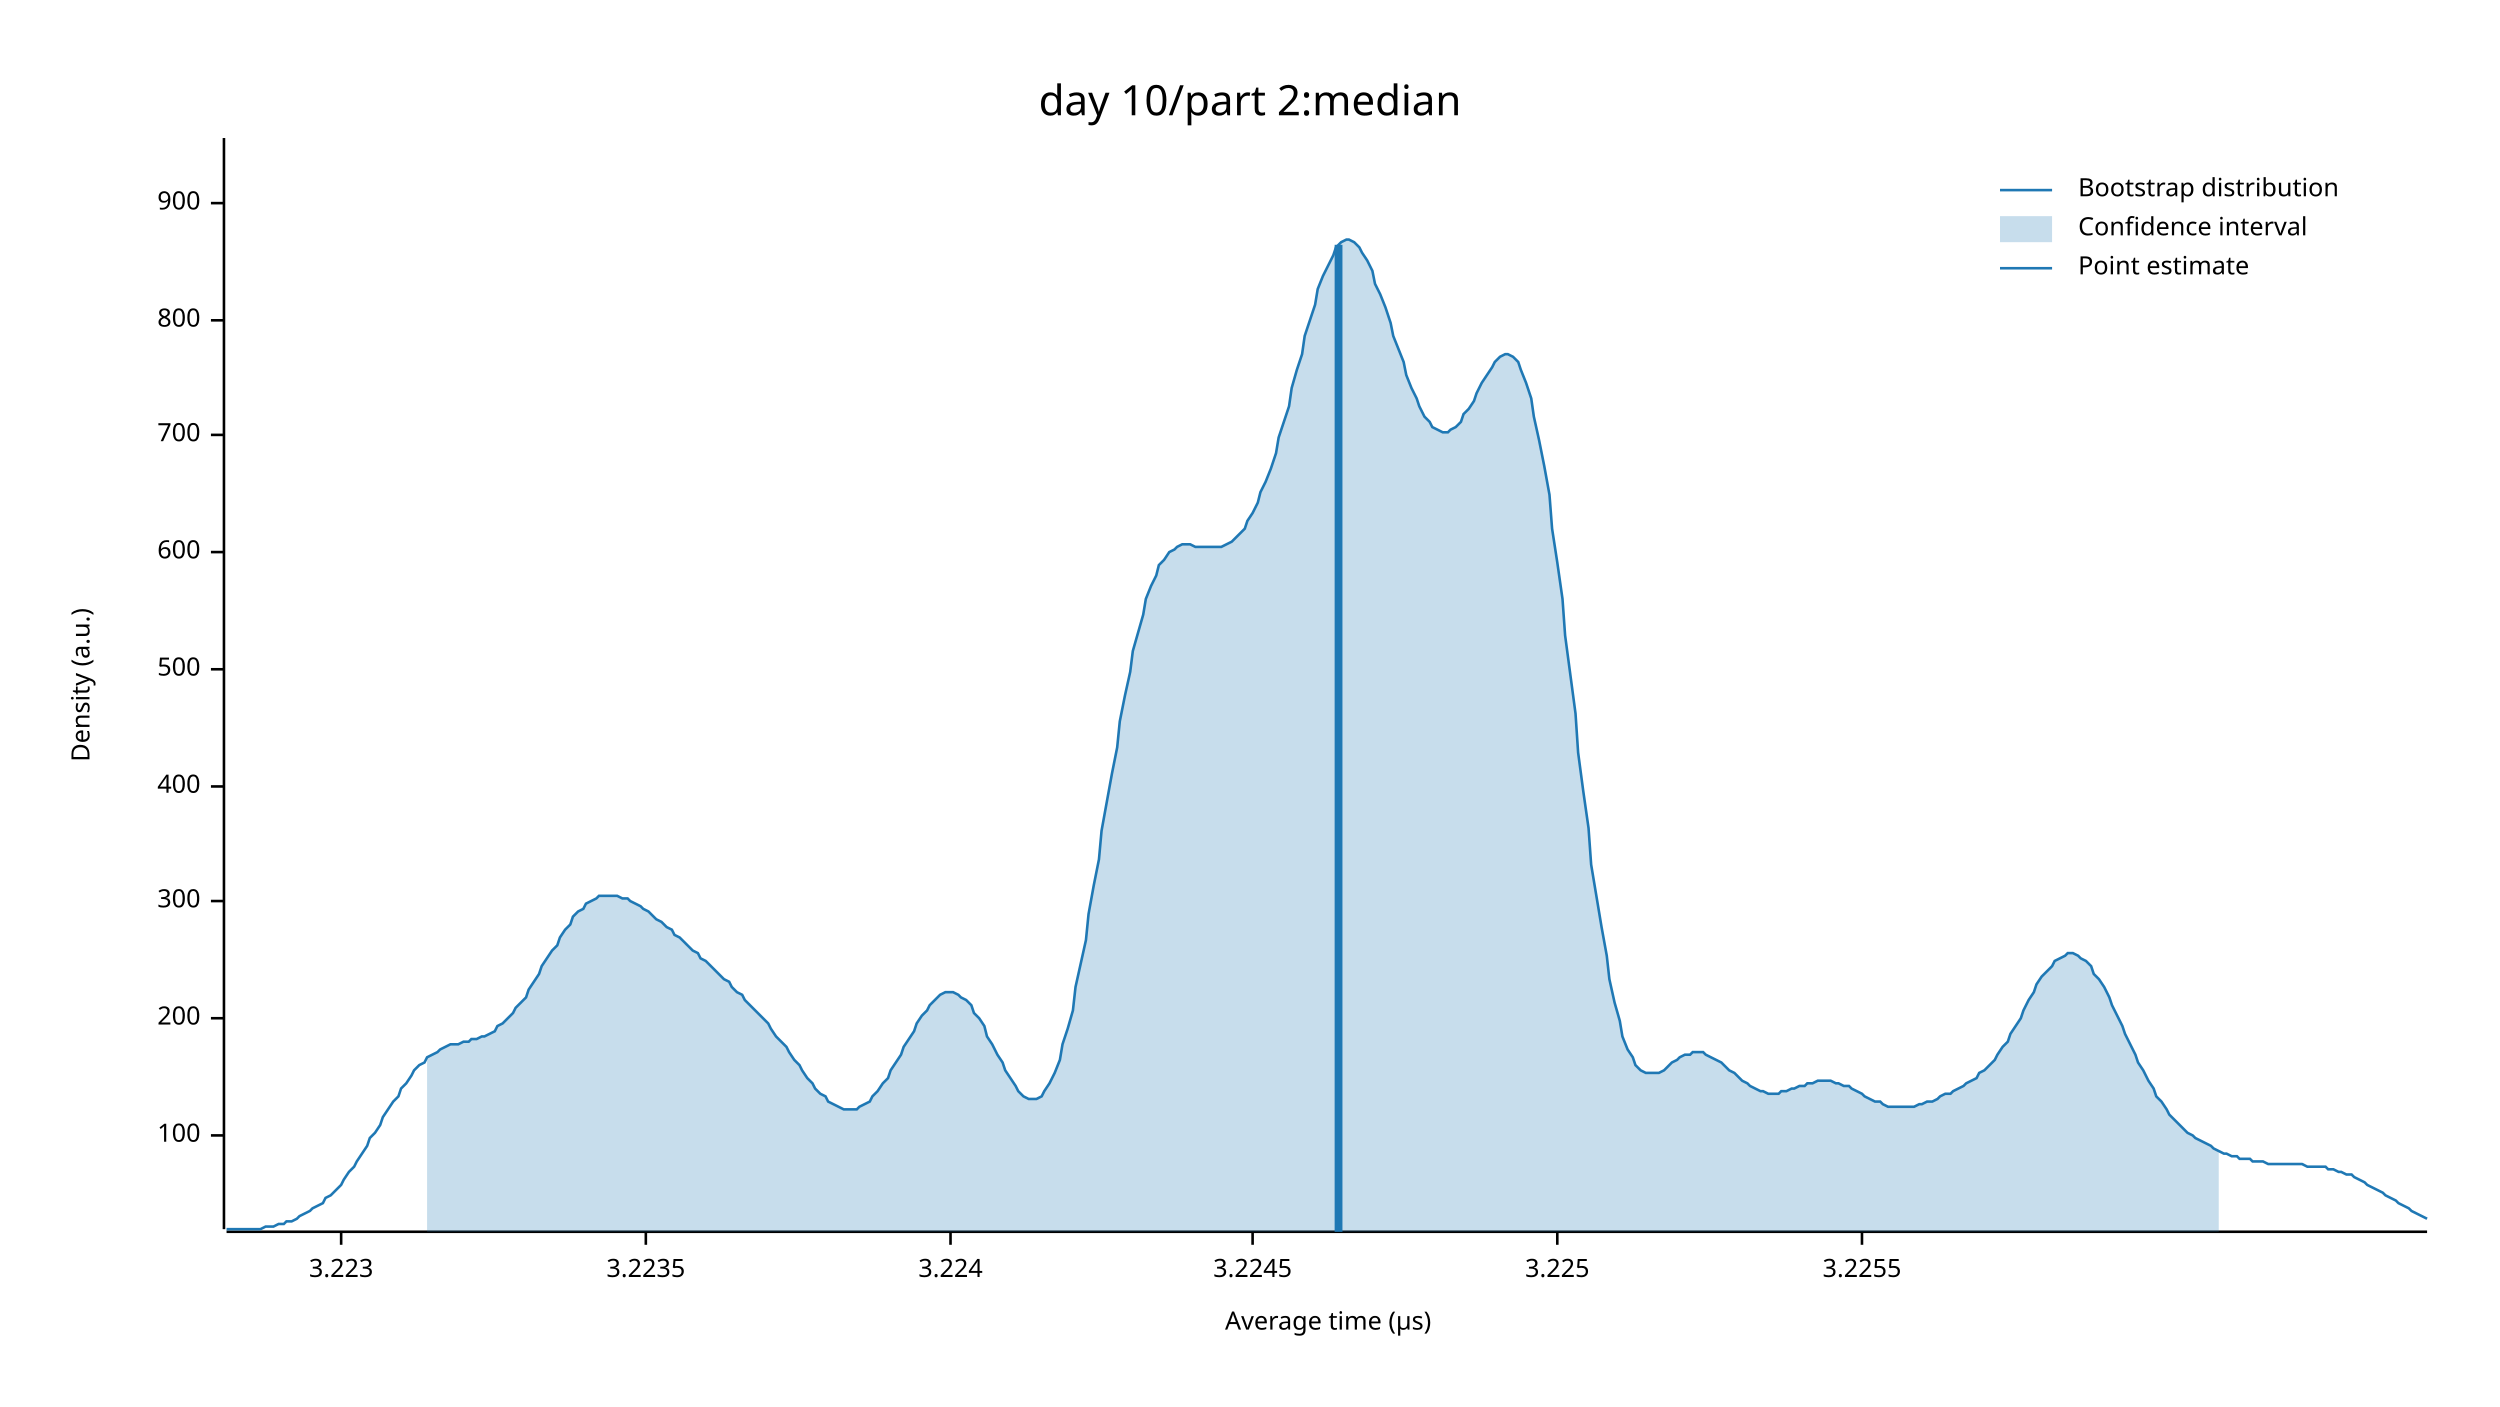
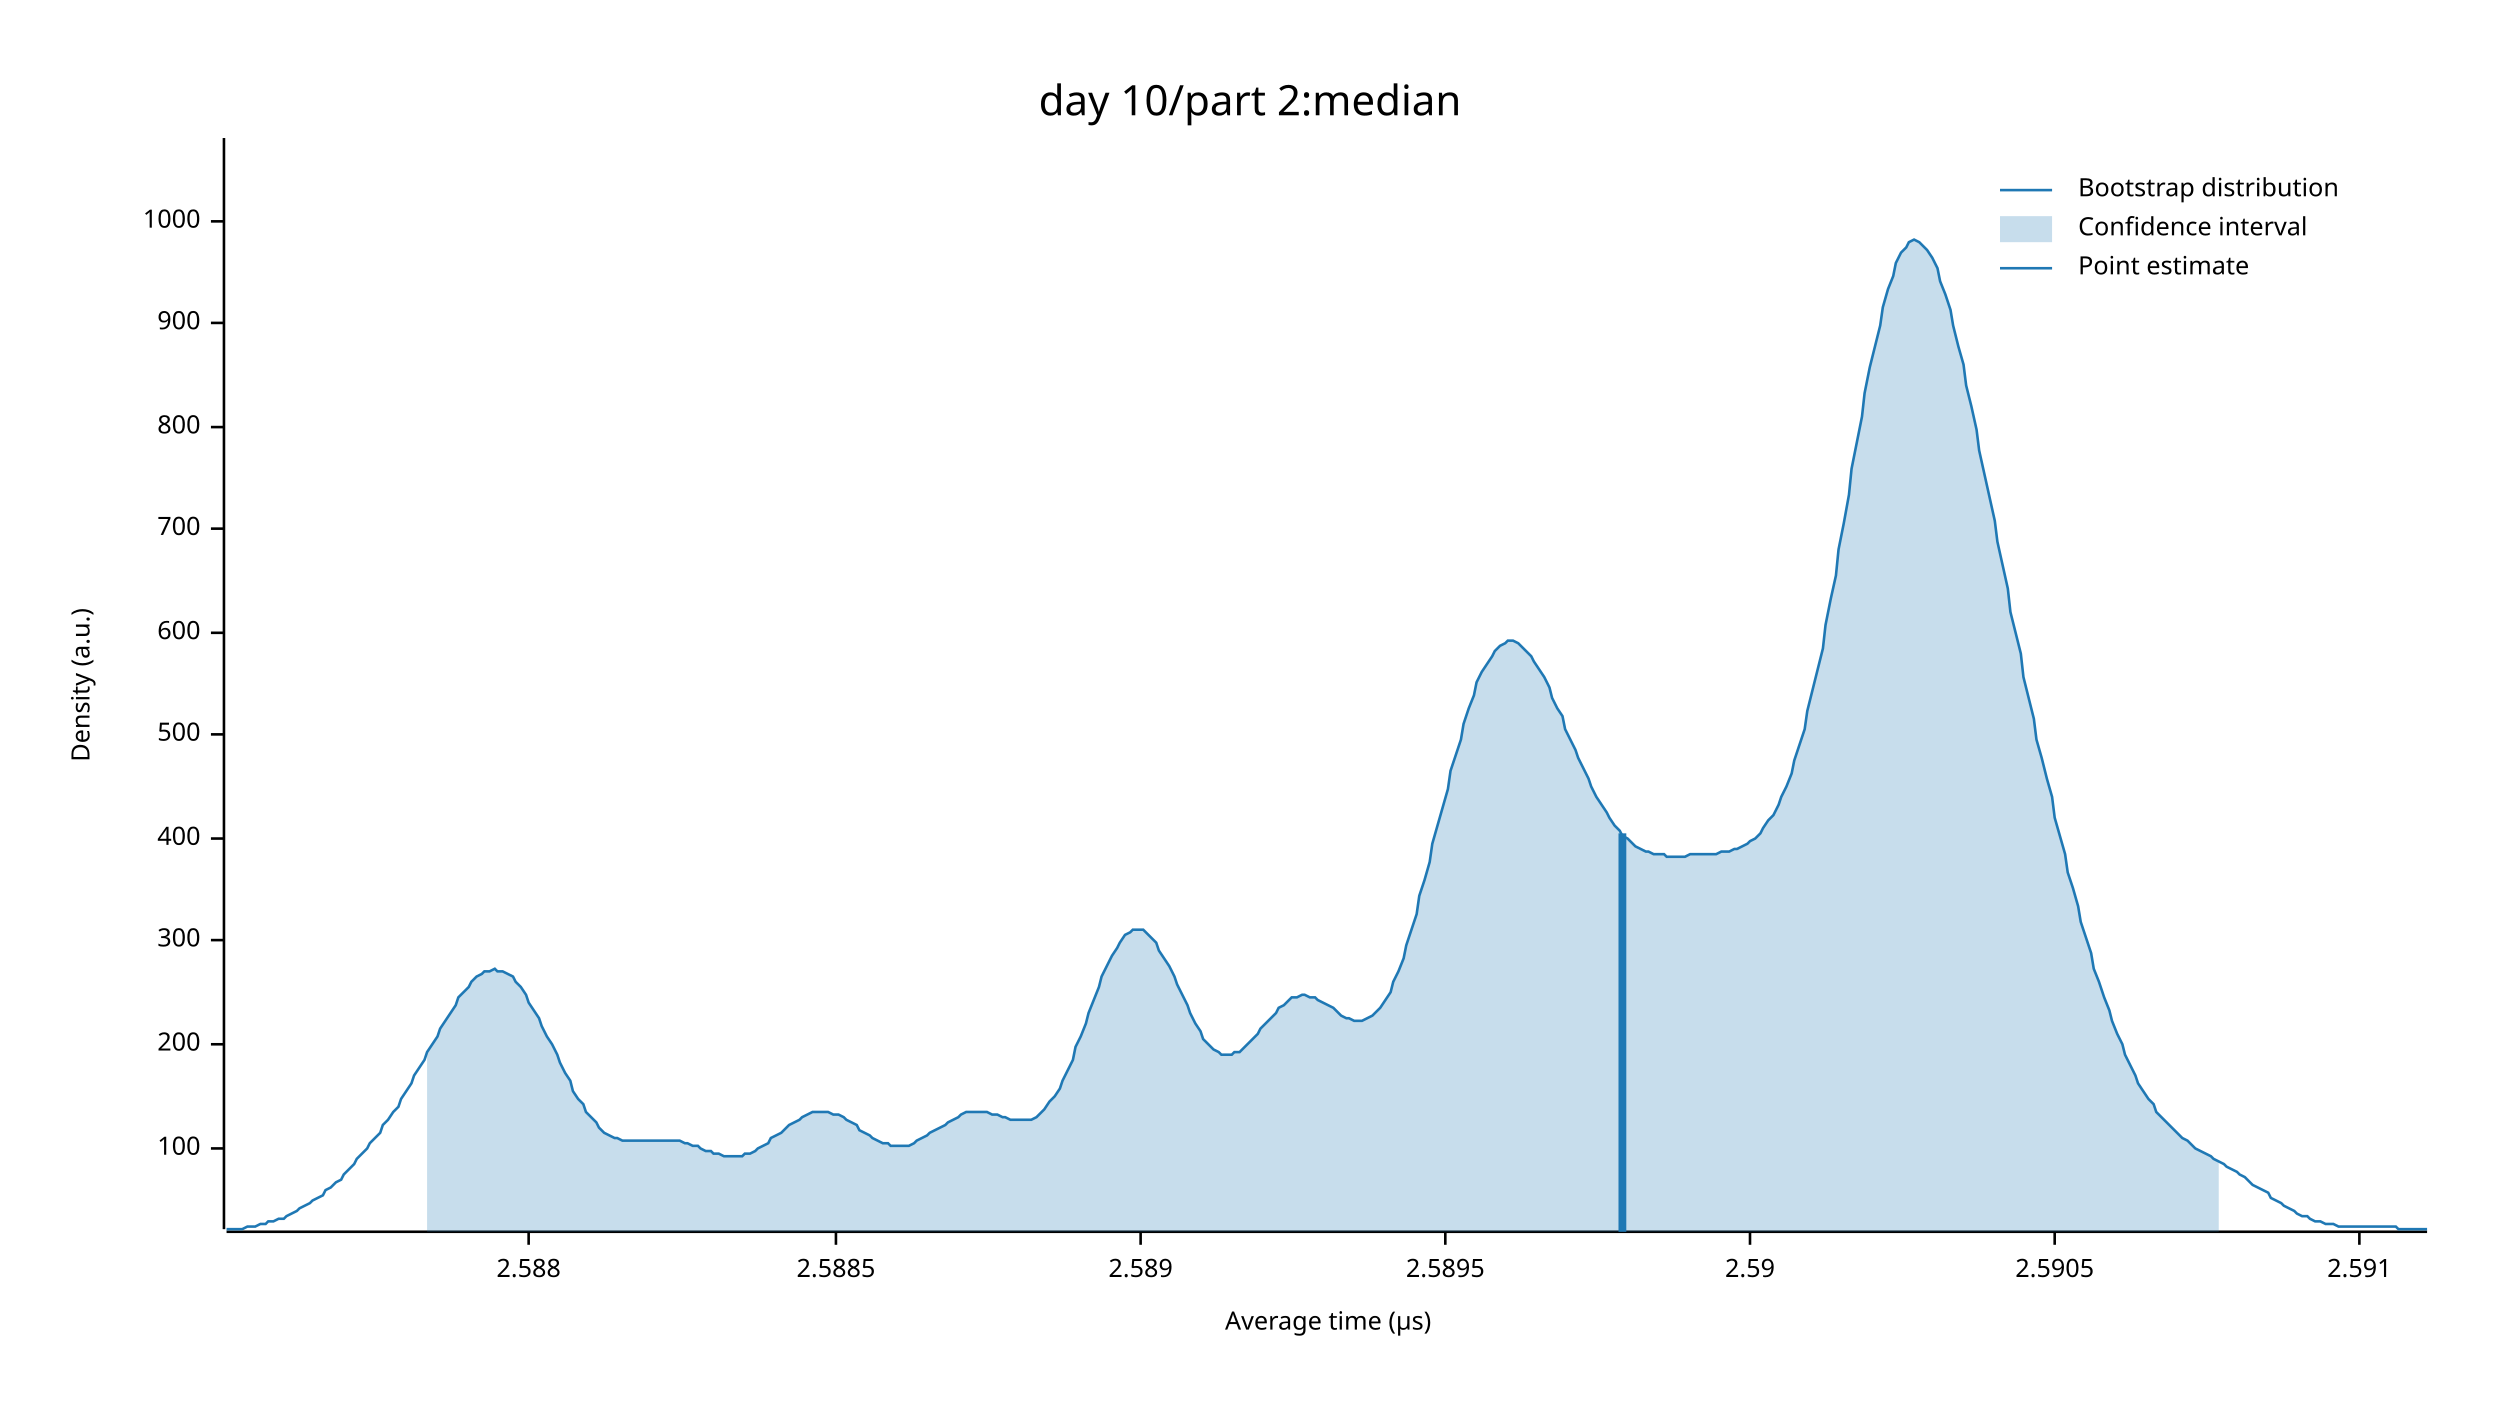
<svg xmlns="http://www.w3.org/2000/svg" width="960" height="540" viewBox="0 0 960 540">
  <text x="480" y="32" dy="0.76em" text-anchor="middle" font-family="sans-serif" font-size="16.129" opacity="1" fill="#000000">
day 10/part 2:median
</text>
  <text x="27" y="263" dy="0.76em" text-anchor="middle" font-family="sans-serif" font-size="9.677" opacity="1" fill="#000000" transform="rotate(270, 27, 263)">
Density (a.u.)
</text>
  <text x="510" y="513" dy="-0.5ex" text-anchor="middle" font-family="sans-serif" font-size="9.677" opacity="1" fill="#000000">
Average time (µs)
</text>
  <polyline fill="none" opacity="1" stroke="#000000" stroke-width="1" points="86,53 86,472 " />
-   <text x="77" y="436" dy="0.5ex" text-anchor="end" font-family="sans-serif" font-size="9.677" opacity="1" fill="#000000">
+   <text x="77" y="441" dy="0.5ex" text-anchor="end" font-family="sans-serif" font-size="9.677" opacity="1" fill="#000000">
100
</text>
-   <polyline fill="none" opacity="1" stroke="#000000" stroke-width="1" points="81,436 86,436 " />
-   <text x="77" y="391" dy="0.5ex" text-anchor="end" font-family="sans-serif" font-size="9.677" opacity="1" fill="#000000">
+   <polyline fill="none" opacity="1" stroke="#000000" stroke-width="1" points="81,441 86,441 " />
+   <text x="77" y="401" dy="0.5ex" text-anchor="end" font-family="sans-serif" font-size="9.677" opacity="1" fill="#000000">
200
</text>
-   <polyline fill="none" opacity="1" stroke="#000000" stroke-width="1" points="81,391 86,391 " />
-   <text x="77" y="346" dy="0.5ex" text-anchor="end" font-family="sans-serif" font-size="9.677" opacity="1" fill="#000000">
+   <polyline fill="none" opacity="1" stroke="#000000" stroke-width="1" points="81,401 86,401 " />
+   <text x="77" y="361" dy="0.5ex" text-anchor="end" font-family="sans-serif" font-size="9.677" opacity="1" fill="#000000">
300
</text>
-   <polyline fill="none" opacity="1" stroke="#000000" stroke-width="1" points="81,346 86,346 " />
-   <text x="77" y="302" dy="0.5ex" text-anchor="end" font-family="sans-serif" font-size="9.677" opacity="1" fill="#000000">
+   <polyline fill="none" opacity="1" stroke="#000000" stroke-width="1" points="81,361 86,361 " />
+   <text x="77" y="322" dy="0.5ex" text-anchor="end" font-family="sans-serif" font-size="9.677" opacity="1" fill="#000000">
400
</text>
-   <polyline fill="none" opacity="1" stroke="#000000" stroke-width="1" points="81,302 86,302 " />
-   <text x="77" y="257" dy="0.5ex" text-anchor="end" font-family="sans-serif" font-size="9.677" opacity="1" fill="#000000">
+   <polyline fill="none" opacity="1" stroke="#000000" stroke-width="1" points="81,322 86,322 " />
+   <text x="77" y="282" dy="0.5ex" text-anchor="end" font-family="sans-serif" font-size="9.677" opacity="1" fill="#000000">
500
</text>
-   <polyline fill="none" opacity="1" stroke="#000000" stroke-width="1" points="81,257 86,257 " />
-   <text x="77" y="212" dy="0.5ex" text-anchor="end" font-family="sans-serif" font-size="9.677" opacity="1" fill="#000000">
+   <polyline fill="none" opacity="1" stroke="#000000" stroke-width="1" points="81,282 86,282 " />
+   <text x="77" y="243" dy="0.5ex" text-anchor="end" font-family="sans-serif" font-size="9.677" opacity="1" fill="#000000">
600
</text>
-   <polyline fill="none" opacity="1" stroke="#000000" stroke-width="1" points="81,212 86,212 " />
-   <text x="77" y="167" dy="0.5ex" text-anchor="end" font-family="sans-serif" font-size="9.677" opacity="1" fill="#000000">
+   <polyline fill="none" opacity="1" stroke="#000000" stroke-width="1" points="81,243 86,243 " />
+   <text x="77" y="203" dy="0.5ex" text-anchor="end" font-family="sans-serif" font-size="9.677" opacity="1" fill="#000000">
700
</text>
-   <polyline fill="none" opacity="1" stroke="#000000" stroke-width="1" points="81,167 86,167 " />
-   <text x="77" y="123" dy="0.5ex" text-anchor="end" font-family="sans-serif" font-size="9.677" opacity="1" fill="#000000">
+   <polyline fill="none" opacity="1" stroke="#000000" stroke-width="1" points="81,203 86,203 " />
+   <text x="77" y="164" dy="0.5ex" text-anchor="end" font-family="sans-serif" font-size="9.677" opacity="1" fill="#000000">
800
</text>
-   <polyline fill="none" opacity="1" stroke="#000000" stroke-width="1" points="81,123 86,123 " />
-   <text x="77" y="78" dy="0.5ex" text-anchor="end" font-family="sans-serif" font-size="9.677" opacity="1" fill="#000000">
+   <polyline fill="none" opacity="1" stroke="#000000" stroke-width="1" points="81,164 86,164 " />
+   <text x="77" y="124" dy="0.5ex" text-anchor="end" font-family="sans-serif" font-size="9.677" opacity="1" fill="#000000">
900
</text>
-   <polyline fill="none" opacity="1" stroke="#000000" stroke-width="1" points="81,78 86,78 " />
+   <polyline fill="none" opacity="1" stroke="#000000" stroke-width="1" points="81,124 86,124 " />
+   <text x="77" y="85" dy="0.5ex" text-anchor="end" font-family="sans-serif" font-size="9.677" opacity="1" fill="#000000">
+ 1000
+ </text>
+   <polyline fill="none" opacity="1" stroke="#000000" stroke-width="1" points="81,85 86,85 " />
  <polyline fill="none" opacity="1" stroke="#000000" stroke-width="1" points="87,473 932,473 " />
-   <text x="131" y="483" dy="0.76em" text-anchor="middle" font-family="sans-serif" font-size="9.677" opacity="1" fill="#000000">
- 3.223
+   <text x="203" y="483" dy="0.76em" text-anchor="middle" font-family="sans-serif" font-size="9.677" opacity="1" fill="#000000">
+ 2.588
</text>
-   <polyline fill="none" opacity="1" stroke="#000000" stroke-width="1" points="131,473 131,478 " />
-   <text x="248" y="483" dy="0.76em" text-anchor="middle" font-family="sans-serif" font-size="9.677" opacity="1" fill="#000000">
- 3.2235
+   <polyline fill="none" opacity="1" stroke="#000000" stroke-width="1" points="203,473 203,478 " />
+   <text x="321" y="483" dy="0.76em" text-anchor="middle" font-family="sans-serif" font-size="9.677" opacity="1" fill="#000000">
+ 2.5885
</text>
-   <polyline fill="none" opacity="1" stroke="#000000" stroke-width="1" points="248,473 248,478 " />
-   <text x="365" y="483" dy="0.76em" text-anchor="middle" font-family="sans-serif" font-size="9.677" opacity="1" fill="#000000">
- 3.224
+   <polyline fill="none" opacity="1" stroke="#000000" stroke-width="1" points="321,473 321,478 " />
+   <text x="438" y="483" dy="0.76em" text-anchor="middle" font-family="sans-serif" font-size="9.677" opacity="1" fill="#000000">
+ 2.589
</text>
-   <polyline fill="none" opacity="1" stroke="#000000" stroke-width="1" points="365,473 365,478 " />
-   <text x="481" y="483" dy="0.76em" text-anchor="middle" font-family="sans-serif" font-size="9.677" opacity="1" fill="#000000">
- 3.2245
+   <polyline fill="none" opacity="1" stroke="#000000" stroke-width="1" points="438,473 438,478 " />
+   <text x="555" y="483" dy="0.76em" text-anchor="middle" font-family="sans-serif" font-size="9.677" opacity="1" fill="#000000">
+ 2.5895
</text>
-   <polyline fill="none" opacity="1" stroke="#000000" stroke-width="1" points="481,473 481,478 " />
-   <text x="598" y="483" dy="0.76em" text-anchor="middle" font-family="sans-serif" font-size="9.677" opacity="1" fill="#000000">
- 3.225
+   <polyline fill="none" opacity="1" stroke="#000000" stroke-width="1" points="555,473 555,478 " />
+   <text x="672" y="483" dy="0.76em" text-anchor="middle" font-family="sans-serif" font-size="9.677" opacity="1" fill="#000000">
+ 2.59
</text>
-   <polyline fill="none" opacity="1" stroke="#000000" stroke-width="1" points="598,473 598,478 " />
-   <text x="715" y="483" dy="0.76em" text-anchor="middle" font-family="sans-serif" font-size="9.677" opacity="1" fill="#000000">
- 3.2255
+   <polyline fill="none" opacity="1" stroke="#000000" stroke-width="1" points="672,473 672,478 " />
+   <text x="789" y="483" dy="0.76em" text-anchor="middle" font-family="sans-serif" font-size="9.677" opacity="1" fill="#000000">
+ 2.5905
</text>
-   <polyline fill="none" opacity="1" stroke="#000000" stroke-width="1" points="715,473 715,478 " />
-   <polyline fill="none" opacity="1" stroke="#1F78B4" stroke-width="1" points="87,472 88,472 90,472 92,472 93,472 95,472 97,472 98,472 100,472 102,471 103,471 105,471 107,470 109,470 110,469 112,469 114,468 115,467 117,466 119,465 120,464 122,463 124,462 125,460 127,459 129,457 131,455 132,453 134,450 136,448 137,446 139,443 141,440 142,437 144,435 146,432 147,429 149,426 151,423 153,421 154,418 156,416 158,413 159,411 161,409 163,408 164,406 166,405 168,404 169,403 171,402 173,401 175,401 176,401 178,400 180,400 181,399 183,399 185,398 186,398 188,397 190,396 191,394 193,393 195,391 197,389 198,387 200,385 202,383 203,380 205,377 207,374 208,371 210,368 212,365 214,363 215,360 217,357 219,355 220,352 222,350 224,349 225,347 227,346 229,345 230,344 232,344 234,344 236,344 237,344 239,345 241,345 242,346 244,347 246,348 247,349 249,350 251,352 252,353 254,354 256,356 258,357 259,359 261,360 263,362 264,363 266,365 268,366 269,368 271,369 273,371 274,372 276,374 278,376 280,377 281,379 283,381 285,382 286,384 288,386 290,388 291,389 293,391 295,393 296,395 298,398 300,400 302,402 303,404 305,407 307,409 308,411 310,414 312,416 313,418 315,420 317,421 318,423 320,424 322,425 324,426 325,426 327,426 329,426 330,425 332,424 334,423 335,421 337,419 339,416 341,414 342,411 344,408 346,405 347,402 349,399 351,396 352,393 354,390 356,388 357,386 359,384 361,382 363,381 364,381 366,381 368,382 369,383 371,384 373,386 374,389 376,391 378,394 379,398 381,401 383,405 385,408 386,411 388,414 390,417 391,419 393,421 395,422 396,422 398,422 400,421 401,419 403,416 405,412 407,407 408,401 410,395 412,388 413,379 415,370 417,361 418,351 420,340 422,330 423,319 425,308 427,297 429,287 430,277 432,267 434,258 435,250 437,243 439,236 440,230 442,225 444,221 445,217 447,215 449,212 451,211 452,210 454,209 456,209 457,209 459,210 461,210 462,210 464,210 466,210 468,210 469,210 471,209 473,208 474,207 476,205 478,203 479,200 481,197 483,193 484,189 486,185 488,180 490,174 491,168 493,162 495,156 496,149 498,142 500,136 501,129 503,123 505,117 506,111 508,106 510,102 512,98 513,95 515,93 517,92 518,92 520,93 522,95 523,97 525,100 527,104 528,109 530,113 532,118 534,124 535,129 537,134 539,139 540,144 542,149 544,153 545,156 547,160 549,162 550,164 552,165 554,166 556,166 557,165 559,164 561,162 562,159 564,157 566,154 567,151 569,147 571,144 573,141 574,139 576,137 578,136 579,136 581,137 583,139 584,142 586,147 588,153 589,160 591,169 593,179 595,190 596,203 598,216 600,230 601,244 603,259 605,274 606,289 608,304 610,318 611,332 613,344 615,356 617,367 618,376 620,385 622,392 623,398 625,403 627,406 628,409 630,411 632,412 633,412 635,412 637,412 639,411 640,410 642,408 644,407 645,406 647,405 649,405 650,404 652,404 654,404 655,405 657,406 659,407 661,408 662,409 664,411 666,412 667,413 669,415 671,416 672,417 674,418 676,419 677,419 679,420 681,420 683,420 684,419 686,419 688,418 689,418 691,417 693,417 694,416 696,416 698,415 700,415 701,415 703,415 705,416 706,416 708,417 710,417 711,418 713,419 715,420 716,421 718,422 720,423 722,423 723,424 725,425 727,425 728,425 730,425 732,425 733,425 735,425 737,424 738,424 740,423 742,423 744,422 745,421 747,420 749,420 750,419 752,418 754,417 755,416 757,415 759,414 760,412 762,411 764,409 766,407 767,405 769,402 771,400 772,397 774,394 776,391 777,388 779,384 781,381 782,378 784,375 786,373 788,371 789,369 791,368 793,367 794,366 796,366 798,367 799,368 801,369 803,371 804,374 806,376 808,379 810,383 811,386 813,390 815,394 816,397 818,401 820,405 821,408 823,411 825,415 827,418 828,421 830,423 832,426 833,428 835,430 837,432 838,433 840,435 842,436 843,437 845,438 847,439 849,440 850,441 852,442 854,443 855,443 857,444 859,444 860,445 862,445 864,445 865,446 867,446 869,446 871,447 872,447 874,447 876,447 877,447 879,447 881,447 882,447 884,447 886,448 887,448 889,448 891,448 893,448 894,449 896,449 898,450 899,450 901,451 903,451 904,452 906,453 908,454 909,455 911,456 913,457 915,458 916,459 918,460 920,461 921,462 923,463 925,464 926,465 928,466 930,467 932,468 " />
-   <polygon opacity="0.25" fill="#1F78B4" points="164,406 166,405 168,404 169,403 171,402 173,401 175,401 176,401 178,400 180,400 181,399 183,399 185,398 186,398 188,397 190,396 191,394 193,393 195,391 197,389 198,387 200,385 202,383 203,380 205,377 207,374 208,371 210,368 212,365 214,363 215,360 217,357 219,355 220,352 222,350 224,349 225,347 227,346 229,345 230,344 232,344 234,344 236,344 237,344 239,345 241,345 242,346 244,347 246,348 247,349 249,350 251,352 252,353 254,354 256,356 258,357 259,359 261,360 263,362 264,363 266,365 268,366 269,368 271,369 273,371 274,372 276,374 278,376 280,377 281,379 283,381 285,382 286,384 288,386 290,388 291,389 293,391 295,393 296,395 298,398 300,400 302,402 303,404 305,407 307,409 308,411 310,414 312,416 313,418 315,420 317,421 318,423 320,424 322,425 324,426 325,426 327,426 329,426 330,425 332,424 334,423 335,421 337,419 339,416 341,414 342,411 344,408 346,405 347,402 349,399 351,396 352,393 354,390 356,388 357,386 359,384 361,382 363,381 364,381 366,381 368,382 369,383 371,384 373,386 374,389 376,391 378,394 379,398 381,401 383,405 385,408 386,411 388,414 390,417 391,419 393,421 395,422 396,422 398,422 400,421 401,419 403,416 405,412 407,407 408,401 410,395 412,388 413,379 415,370 417,361 418,351 420,340 422,330 423,319 425,308 427,297 429,287 430,277 432,267 434,258 435,250 437,243 439,236 440,230 442,225 444,221 445,217 447,215 449,212 451,211 452,210 454,209 456,209 457,209 459,210 461,210 462,210 464,210 466,210 468,210 469,210 471,209 473,208 474,207 476,205 478,203 479,200 481,197 483,193 484,189 486,185 488,180 490,174 491,168 493,162 495,156 496,149 498,142 500,136 501,129 503,123 505,117 506,111 508,106 510,102 512,98 513,95 515,93 517,92 518,92 520,93 522,95 523,97 525,100 527,104 528,109 530,113 532,118 534,124 535,129 537,134 539,139 540,144 542,149 544,153 545,156 547,160 549,162 550,164 552,165 554,166 556,166 557,165 559,164 561,162 562,159 564,157 566,154 567,151 569,147 571,144 573,141 574,139 576,137 578,136 579,136 581,137 583,139 584,142 586,147 588,153 589,160 591,169 593,179 595,190 596,203 598,216 600,230 601,244 603,259 605,274 606,289 608,304 610,318 611,332 613,344 615,356 617,367 618,376 620,385 622,392 623,398 625,403 627,406 628,409 630,411 632,412 633,412 635,412 637,412 639,411 640,410 642,408 644,407 645,406 647,405 649,405 650,404 652,404 654,404 655,405 657,406 659,407 661,408 662,409 664,411 666,412 667,413 669,415 671,416 672,417 674,418 676,419 677,419 679,420 681,420 683,420 684,419 686,419 688,418 689,418 691,417 693,417 694,416 696,416 698,415 700,415 701,415 703,415 705,416 706,416 708,417 710,417 711,418 713,419 715,420 716,421 718,422 720,423 722,423 723,424 725,425 727,425 728,425 730,425 732,425 733,425 735,425 737,424 738,424 740,423 742,423 744,422 745,421 747,420 749,420 750,419 752,418 754,417 755,416 757,415 759,414 760,412 762,411 764,409 766,407 767,405 769,402 771,400 772,397 774,394 776,391 777,388 779,384 781,381 782,378 784,375 786,373 788,371 789,369 791,368 793,367 794,366 796,366 798,367 799,368 801,369 803,371 804,374 806,376 808,379 810,383 811,386 813,390 815,394 816,397 818,401 820,405 821,408 823,411 825,415 827,418 828,421 830,423 832,426 833,428 835,430 837,432 838,433 840,435 842,436 843,437 845,438 847,439 849,440 850,441 852,442 852,473 164,473 " />
-   <polyline fill="none" opacity="1" stroke="#1F78B4" stroke-width="3" points="514,473 514,94 " />
+   <polyline fill="none" opacity="1" stroke="#000000" stroke-width="1" points="789,473 789,478 " />
+   <text x="906" y="483" dy="0.76em" text-anchor="middle" font-family="sans-serif" font-size="9.677" opacity="1" fill="#000000">
+ 2.591
+ </text>
+   <polyline fill="none" opacity="1" stroke="#000000" stroke-width="1" points="906,473 906,478 " />
+   <polyline fill="none" opacity="1" stroke="#1F78B4" stroke-width="1" points="87,472 88,472 90,472 92,472 93,472 95,471 97,471 98,471 100,470 102,470 103,469 105,469 107,468 109,468 110,467 112,466 114,465 115,464 117,463 119,462 120,461 122,460 124,459 125,457 127,456 129,454 131,453 132,451 134,449 136,447 137,445 139,443 141,441 142,439 144,437 146,435 147,432 149,430 151,427 153,425 154,422 156,419 158,416 159,413 161,410 163,407 164,404 166,401 168,398 169,395 171,392 173,389 175,386 176,383 178,381 180,379 181,377 183,375 185,374 186,373 188,373 190,372 191,373 193,373 195,374 197,375 198,377 200,379 202,382 203,385 205,388 207,391 208,394 210,398 212,401 214,405 215,408 217,412 219,415 220,419 222,422 224,424 225,427 227,429 229,431 230,433 232,435 234,436 236,437 237,437 239,438 241,438 242,438 244,438 246,438 247,438 249,438 251,438 252,438 254,438 256,438 258,438 259,438 261,438 263,439 264,439 266,440 268,440 269,441 271,442 273,442 274,443 276,443 278,444 280,444 281,444 283,444 285,444 286,443 288,443 290,442 291,441 293,440 295,439 296,437 298,436 300,435 302,433 303,432 305,431 307,430 308,429 310,428 312,427 313,427 315,427 317,427 318,427 320,428 322,428 324,429 325,430 327,431 329,432 330,434 332,435 334,436 335,437 337,438 339,439 341,439 342,440 344,440 346,440 347,440 349,440 351,439 352,438 354,437 356,436 357,435 359,434 361,433 363,432 364,431 366,430 368,429 369,428 371,427 373,427 374,427 376,427 378,427 379,427 381,428 383,428 385,429 386,429 388,430 390,430 391,430 393,430 395,430 396,430 398,429 400,427 401,426 403,423 405,421 407,418 408,415 410,411 412,407 413,402 415,398 417,393 418,389 420,384 422,379 423,375 425,371 427,367 429,364 430,362 432,359 434,358 435,357 437,357 439,357 440,358 442,360 444,362 445,365 447,368 449,371 451,375 452,378 454,382 456,386 457,389 459,393 461,396 462,399 464,401 466,403 468,404 469,405 471,405 473,405 474,404 476,404 478,402 479,401 481,399 483,397 484,395 486,393 488,391 490,389 491,387 493,386 495,384 496,383 498,383 500,382 501,382 503,383 505,383 506,384 508,385 510,386 512,387 513,388 515,390 517,391 518,391 520,392 522,392 523,392 525,391 527,390 528,389 530,387 532,384 534,381 535,377 537,373 539,368 540,363 542,357 544,351 545,344 547,338 549,331 550,324 552,317 554,310 556,303 557,296 559,290 561,284 562,278 564,272 566,267 567,262 569,258 571,255 573,252 574,250 576,248 578,247 579,246 581,246 583,247 584,248 586,250 588,252 589,254 591,257 593,260 595,264 596,268 598,272 600,275 601,280 603,284 605,288 606,291 608,295 610,299 611,302 613,306 615,309 617,312 618,314 620,317 622,319 623,321 625,322 627,324 628,325 630,326 632,327 633,327 635,328 637,328 639,328 640,329 642,329 644,329 645,329 647,329 649,328 650,328 652,328 654,328 655,328 657,328 659,328 661,327 662,327 664,327 666,326 667,326 669,325 671,324 672,323 674,322 676,320 677,318 679,315 681,313 683,309 684,306 686,302 688,297 689,292 691,286 693,280 694,273 696,265 698,257 700,249 701,240 703,230 705,221 706,211 708,201 710,190 711,180 713,170 715,160 716,151 718,141 720,133 722,125 723,118 725,111 727,106 728,101 730,97 732,95 733,93 735,92 737,93 738,94 740,96 742,99 744,103 745,108 747,113 749,119 750,125 752,133 754,140 755,148 757,156 759,165 760,173 762,182 764,191 766,200 767,208 769,217 771,226 772,235 774,243 776,251 777,260 779,268 781,276 782,284 784,291 786,299 788,306 789,314 791,321 793,328 794,335 796,341 798,348 799,354 801,360 803,366 804,372 806,377 808,383 810,388 811,392 813,397 815,401 816,405 818,409 820,413 821,416 823,419 825,422 827,424 828,427 830,429 832,431 833,432 835,434 837,436 838,437 840,438 842,440 843,441 845,442 847,443 849,444 850,445 852,446 854,447 855,448 857,449 859,450 860,451 862,452 864,454 865,455 867,456 869,457 871,458 872,460 874,461 876,462 877,463 879,464 881,465 882,466 884,467 886,467 887,468 889,469 891,469 893,470 894,470 896,470 898,471 899,471 901,471 903,471 904,471 906,471 908,471 909,471 911,471 913,471 915,471 916,471 918,471 920,471 921,472 923,472 925,472 926,472 928,472 930,472 932,472 " />
+   <polygon opacity="0.25" fill="#1F78B4" points="164,404 166,401 168,398 169,395 171,392 173,389 175,386 176,383 178,381 180,379 181,377 183,375 185,374 186,373 188,373 190,372 191,373 193,373 195,374 197,375 198,377 200,379 202,382 203,385 205,388 207,391 208,394 210,398 212,401 214,405 215,408 217,412 219,415 220,419 222,422 224,424 225,427 227,429 229,431 230,433 232,435 234,436 236,437 237,437 239,438 241,438 242,438 244,438 246,438 247,438 249,438 251,438 252,438 254,438 256,438 258,438 259,438 261,438 263,439 264,439 266,440 268,440 269,441 271,442 273,442 274,443 276,443 278,444 280,444 281,444 283,444 285,444 286,443 288,443 290,442 291,441 293,440 295,439 296,437 298,436 300,435 302,433 303,432 305,431 307,430 308,429 310,428 312,427 313,427 315,427 317,427 318,427 320,428 322,428 324,429 325,430 327,431 329,432 330,434 332,435 334,436 335,437 337,438 339,439 341,439 342,440 344,440 346,440 347,440 349,440 351,439 352,438 354,437 356,436 357,435 359,434 361,433 363,432 364,431 366,430 368,429 369,428 371,427 373,427 374,427 376,427 378,427 379,427 381,428 383,428 385,429 386,429 388,430 390,430 391,430 393,430 395,430 396,430 398,429 400,427 401,426 403,423 405,421 407,418 408,415 410,411 412,407 413,402 415,398 417,393 418,389 420,384 422,379 423,375 425,371 427,367 429,364 430,362 432,359 434,358 435,357 437,357 439,357 440,358 442,360 444,362 445,365 447,368 449,371 451,375 452,378 454,382 456,386 457,389 459,393 461,396 462,399 464,401 466,403 468,404 469,405 471,405 473,405 474,404 476,404 478,402 479,401 481,399 483,397 484,395 486,393 488,391 490,389 491,387 493,386 495,384 496,383 498,383 500,382 501,382 503,383 505,383 506,384 508,385 510,386 512,387 513,388 515,390 517,391 518,391 520,392 522,392 523,392 525,391 527,390 528,389 530,387 532,384 534,381 535,377 537,373 539,368 540,363 542,357 544,351 545,344 547,338 549,331 550,324 552,317 554,310 556,303 557,296 559,290 561,284 562,278 564,272 566,267 567,262 569,258 571,255 573,252 574,250 576,248 578,247 579,246 581,246 583,247 584,248 586,250 588,252 589,254 591,257 593,260 595,264 596,268 598,272 600,275 601,280 603,284 605,288 606,291 608,295 610,299 611,302 613,306 615,309 617,312 618,314 620,317 622,319 623,321 625,322 627,324 628,325 630,326 632,327 633,327 635,328 637,328 639,328 640,329 642,329 644,329 645,329 647,329 649,328 650,328 652,328 654,328 655,328 657,328 659,328 661,327 662,327 664,327 666,326 667,326 669,325 671,324 672,323 674,322 676,320 677,318 679,315 681,313 683,309 684,306 686,302 688,297 689,292 691,286 693,280 694,273 696,265 698,257 700,249 701,240 703,230 705,221 706,211 708,201 710,190 711,180 713,170 715,160 716,151 718,141 720,133 722,125 723,118 725,111 727,106 728,101 730,97 732,95 733,93 735,92 737,93 738,94 740,96 742,99 744,103 745,108 747,113 749,119 750,125 752,133 754,140 755,148 757,156 759,165 760,173 762,182 764,191 766,200 767,208 769,217 771,226 772,235 774,243 776,251 777,260 779,268 781,276 782,284 784,291 786,299 788,306 789,314 791,321 793,328 794,335 796,341 798,348 799,354 801,360 803,366 804,372 806,377 808,383 810,388 811,392 813,397 815,401 816,405 818,409 820,413 821,416 823,419 825,422 827,424 828,427 830,429 832,431 833,432 835,434 837,436 838,437 840,438 842,440 843,441 845,442 847,443 849,444 850,445 852,446 852,473 164,473 " />
+   <polyline fill="none" opacity="1" stroke="#1F78B4" stroke-width="3" points="623,473 623,320 " />
  <text x="798" y="68" dy="0.76em" text-anchor="start" font-family="sans-serif" font-size="9.677" opacity="1" fill="#000000">
Bootstrap distribution
</text>
  <text x="798" y="83" dy="0.76em" text-anchor="start" font-family="sans-serif" font-size="9.677" opacity="1" fill="#000000">
Confidence interval
</text>
  <text x="798" y="98" dy="0.76em" text-anchor="start" font-family="sans-serif" font-size="9.677" opacity="1" fill="#000000">
Point estimate
</text>
  <polyline fill="none" opacity="1" stroke="#1F78B4" stroke-width="1" points="768,73 788,73 " />
  <rect x="768" y="83" width="20" height="10" opacity="0.25" fill="#1F78B4" stroke="none" />
  <polyline fill="none" opacity="1" stroke="#1F78B4" stroke-width="1" points="768,103 788,103 " />
</svg>
